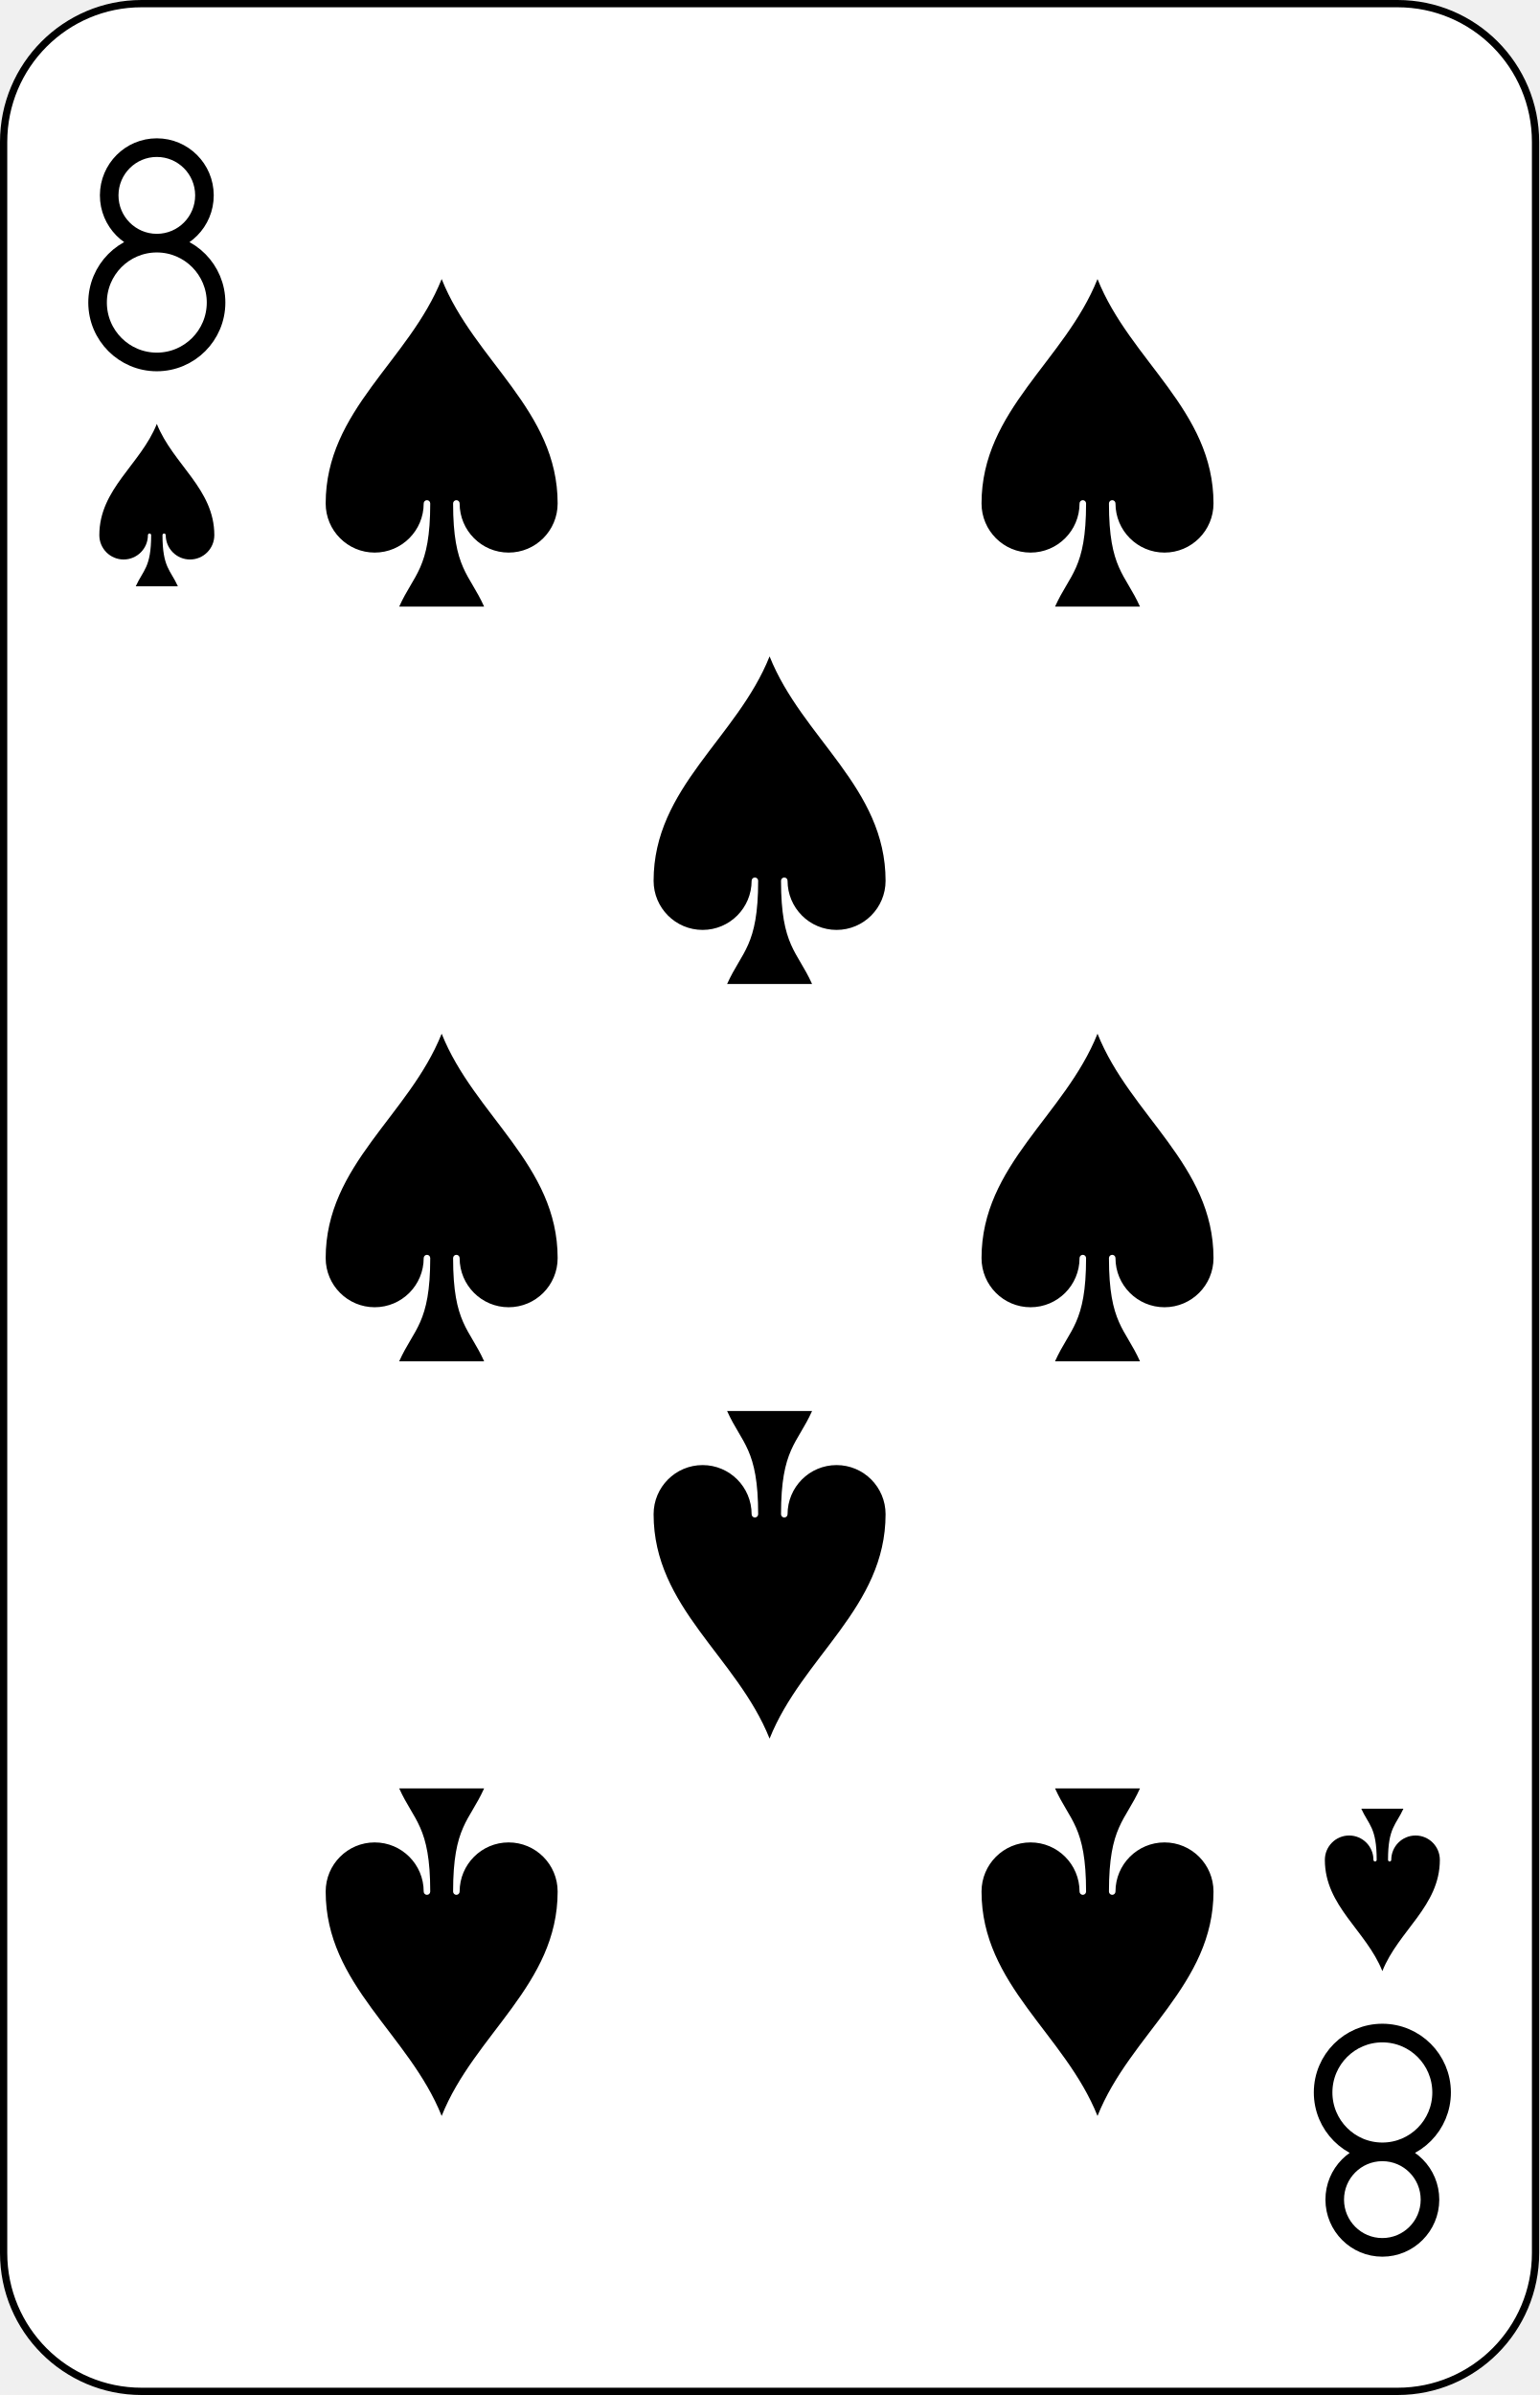
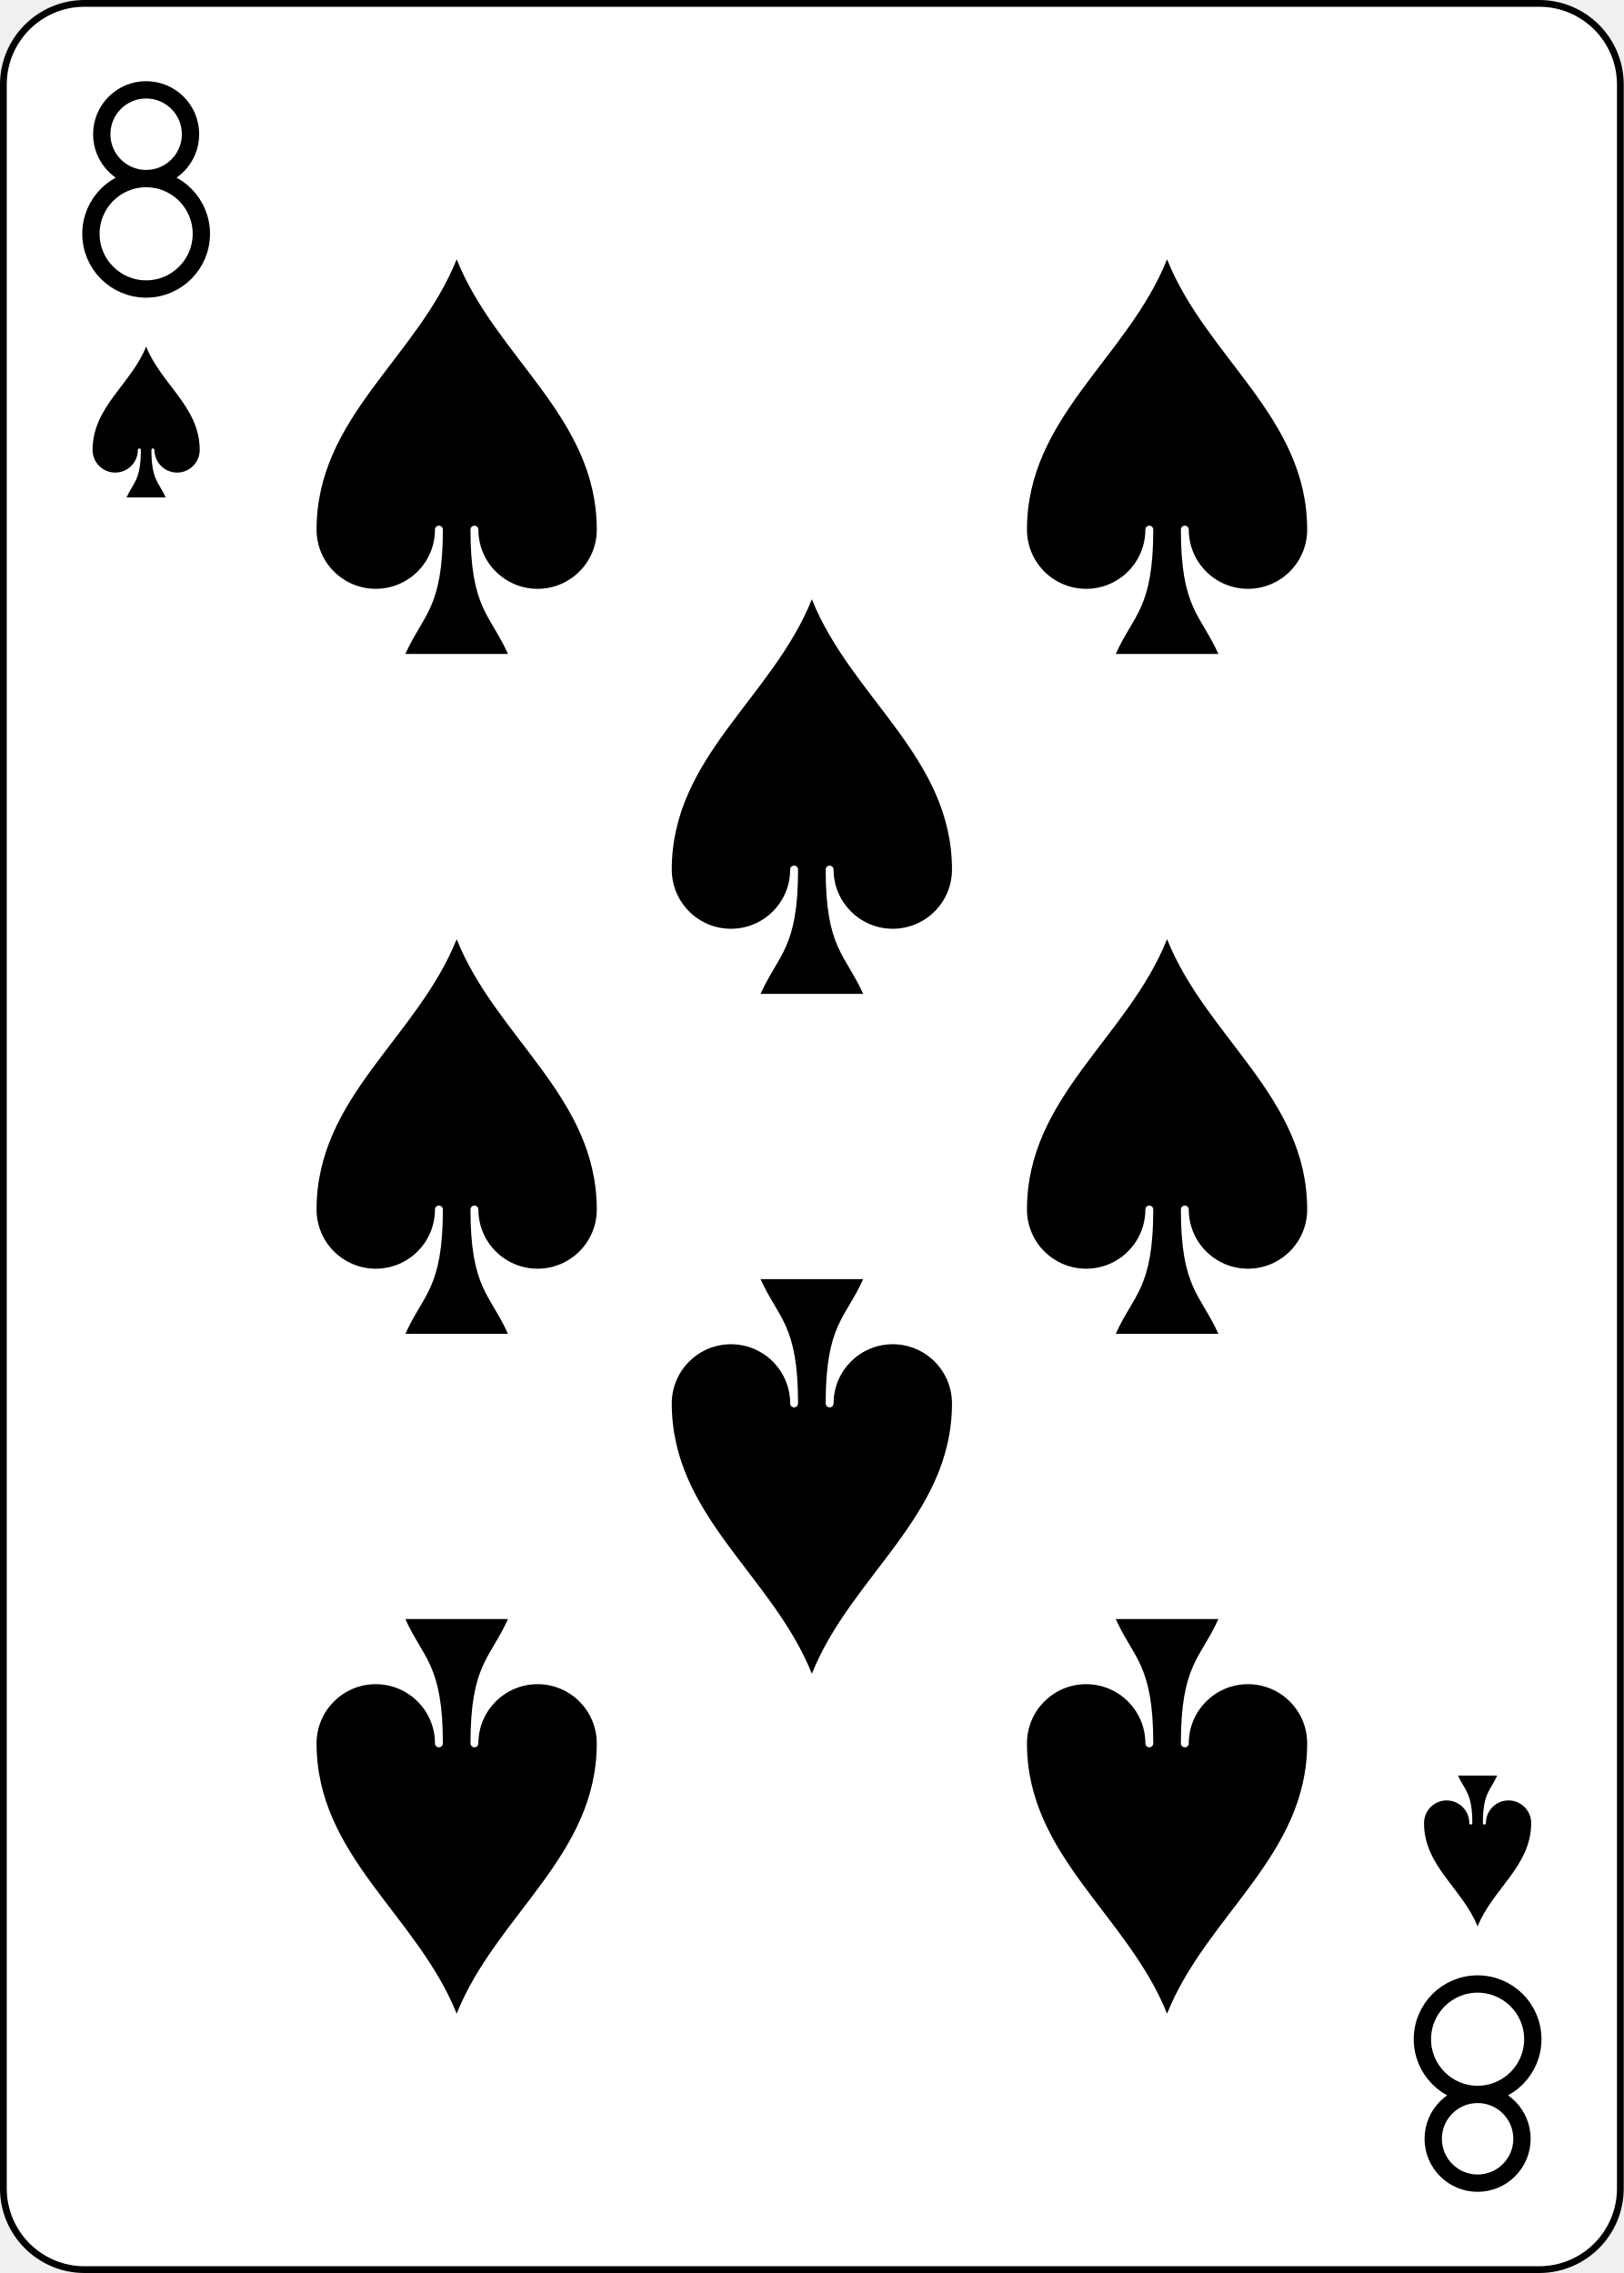
- <svg xmlns="http://www.w3.org/2000/svg" xmlns:xlink="http://www.w3.org/1999/xlink" class="card" face="8S" height="3.5in" preserveAspectRatio="none" viewBox="-106 -164.5 212 329" width="2.25in">
+ <svg xmlns="http://www.w3.org/2000/svg" xmlns:xlink="http://www.w3.org/1999/xlink" class="card" face="8S" height="3.5in" preserveAspectRatio="none" viewBox="-120 -168 240 336" width="2.5in">
  <defs>
    <symbol id="SS8" viewBox="-600 -600 1200 1200" preserveAspectRatio="xMinYMid">
      <path d="M0 -500C100 -250 355 -100 355 185A150 150 0 0 1 55 185A10 10 0 0 0 35 185C35 385 85 400 130 500L-130 500C-85 400 -35 385 -35 185A10 10 0 0 0 -55 185A150 150 0 0 1 -355 185C-355 -100 -100 -250 0 -500Z" fill="black" />
    </symbol>
    <symbol id="VS8" viewBox="-500 -500 1000 1000" preserveAspectRatio="xMinYMid">
      <path d="M-1 -50A205 205 0 1 1 1 -50L-1 -50A255 255 0 1 0 1 -50Z" stroke="black" stroke-width="80" stroke-linecap="square" stroke-miterlimit="1.5" fill="none" />
    </symbol>
  </defs>
-   <rect width="211" height="328" x="-105.5" y="-164" rx="19" ry="19" fill="white" stroke="black" />
-   <use xlink:href="#VS8" height="32" width="32" x="-100.4" y="-145.5" />
-   <use xlink:href="#SS8" height="26.769" width="26.769" x="-97.784" y="-108.5" />
-   <use xlink:href="#SS8" height="54" width="54" x="-72.167" y="-130.667" />
-   <use xlink:href="#SS8" height="54" width="54" x="18.167" y="-130.667" />
-   <use xlink:href="#SS8" height="54" width="54" x="-27" y="-78.833" />
-   <use xlink:href="#SS8" height="54" width="54" x="-72.167" y="-27" />
-   <use xlink:href="#SS8" height="54" width="54" x="18.167" y="-27" />
+   <rect width="239" height="335" x="-119.5" y="-167.5" rx="12" ry="12" fill="white" stroke="black" />
+   <use xlink:href="#VS8" height="32" width="32" x="-114.4" y="-156" />
+   <use xlink:href="#SS8" height="26.769" width="26.769" x="-111.784" y="-119" />
+   <use xlink:href="#SS8" height="70" width="70" x="-87.501" y="-135.501" />
+   <use xlink:href="#SS8" height="70" width="70" x="17.501" y="-135.501" />
+   <use xlink:href="#SS8" height="70" width="70" x="-35" y="-85.25" />
+   <use xlink:href="#SS8" height="70" width="70" x="-87.501" y="-35" />
+   <use xlink:href="#SS8" height="70" width="70" x="17.501" y="-35" />
  <g transform="rotate(180)">
-     <use xlink:href="#VS8" height="32" width="32" x="-100.4" y="-145.5" />
-     <use xlink:href="#SS8" height="26.769" width="26.769" x="-97.784" y="-108.5" />
-     <use xlink:href="#SS8" height="54" width="54" x="-72.167" y="-130.667" />
-     <use xlink:href="#SS8" height="54" width="54" x="18.167" y="-130.667" />
-     <use xlink:href="#SS8" height="54" width="54" x="-27" y="-78.833" />
+     <use xlink:href="#VS8" height="32" width="32" x="-114.4" y="-156" />
+     <use xlink:href="#SS8" height="26.769" width="26.769" x="-111.784" y="-119" />
+     <use xlink:href="#SS8" height="70" width="70" x="-87.501" y="-135.501" />
+     <use xlink:href="#SS8" height="70" width="70" x="17.501" y="-135.501" />
+     <use xlink:href="#SS8" height="70" width="70" x="-35" y="-85.25" />
  </g>
</svg>
